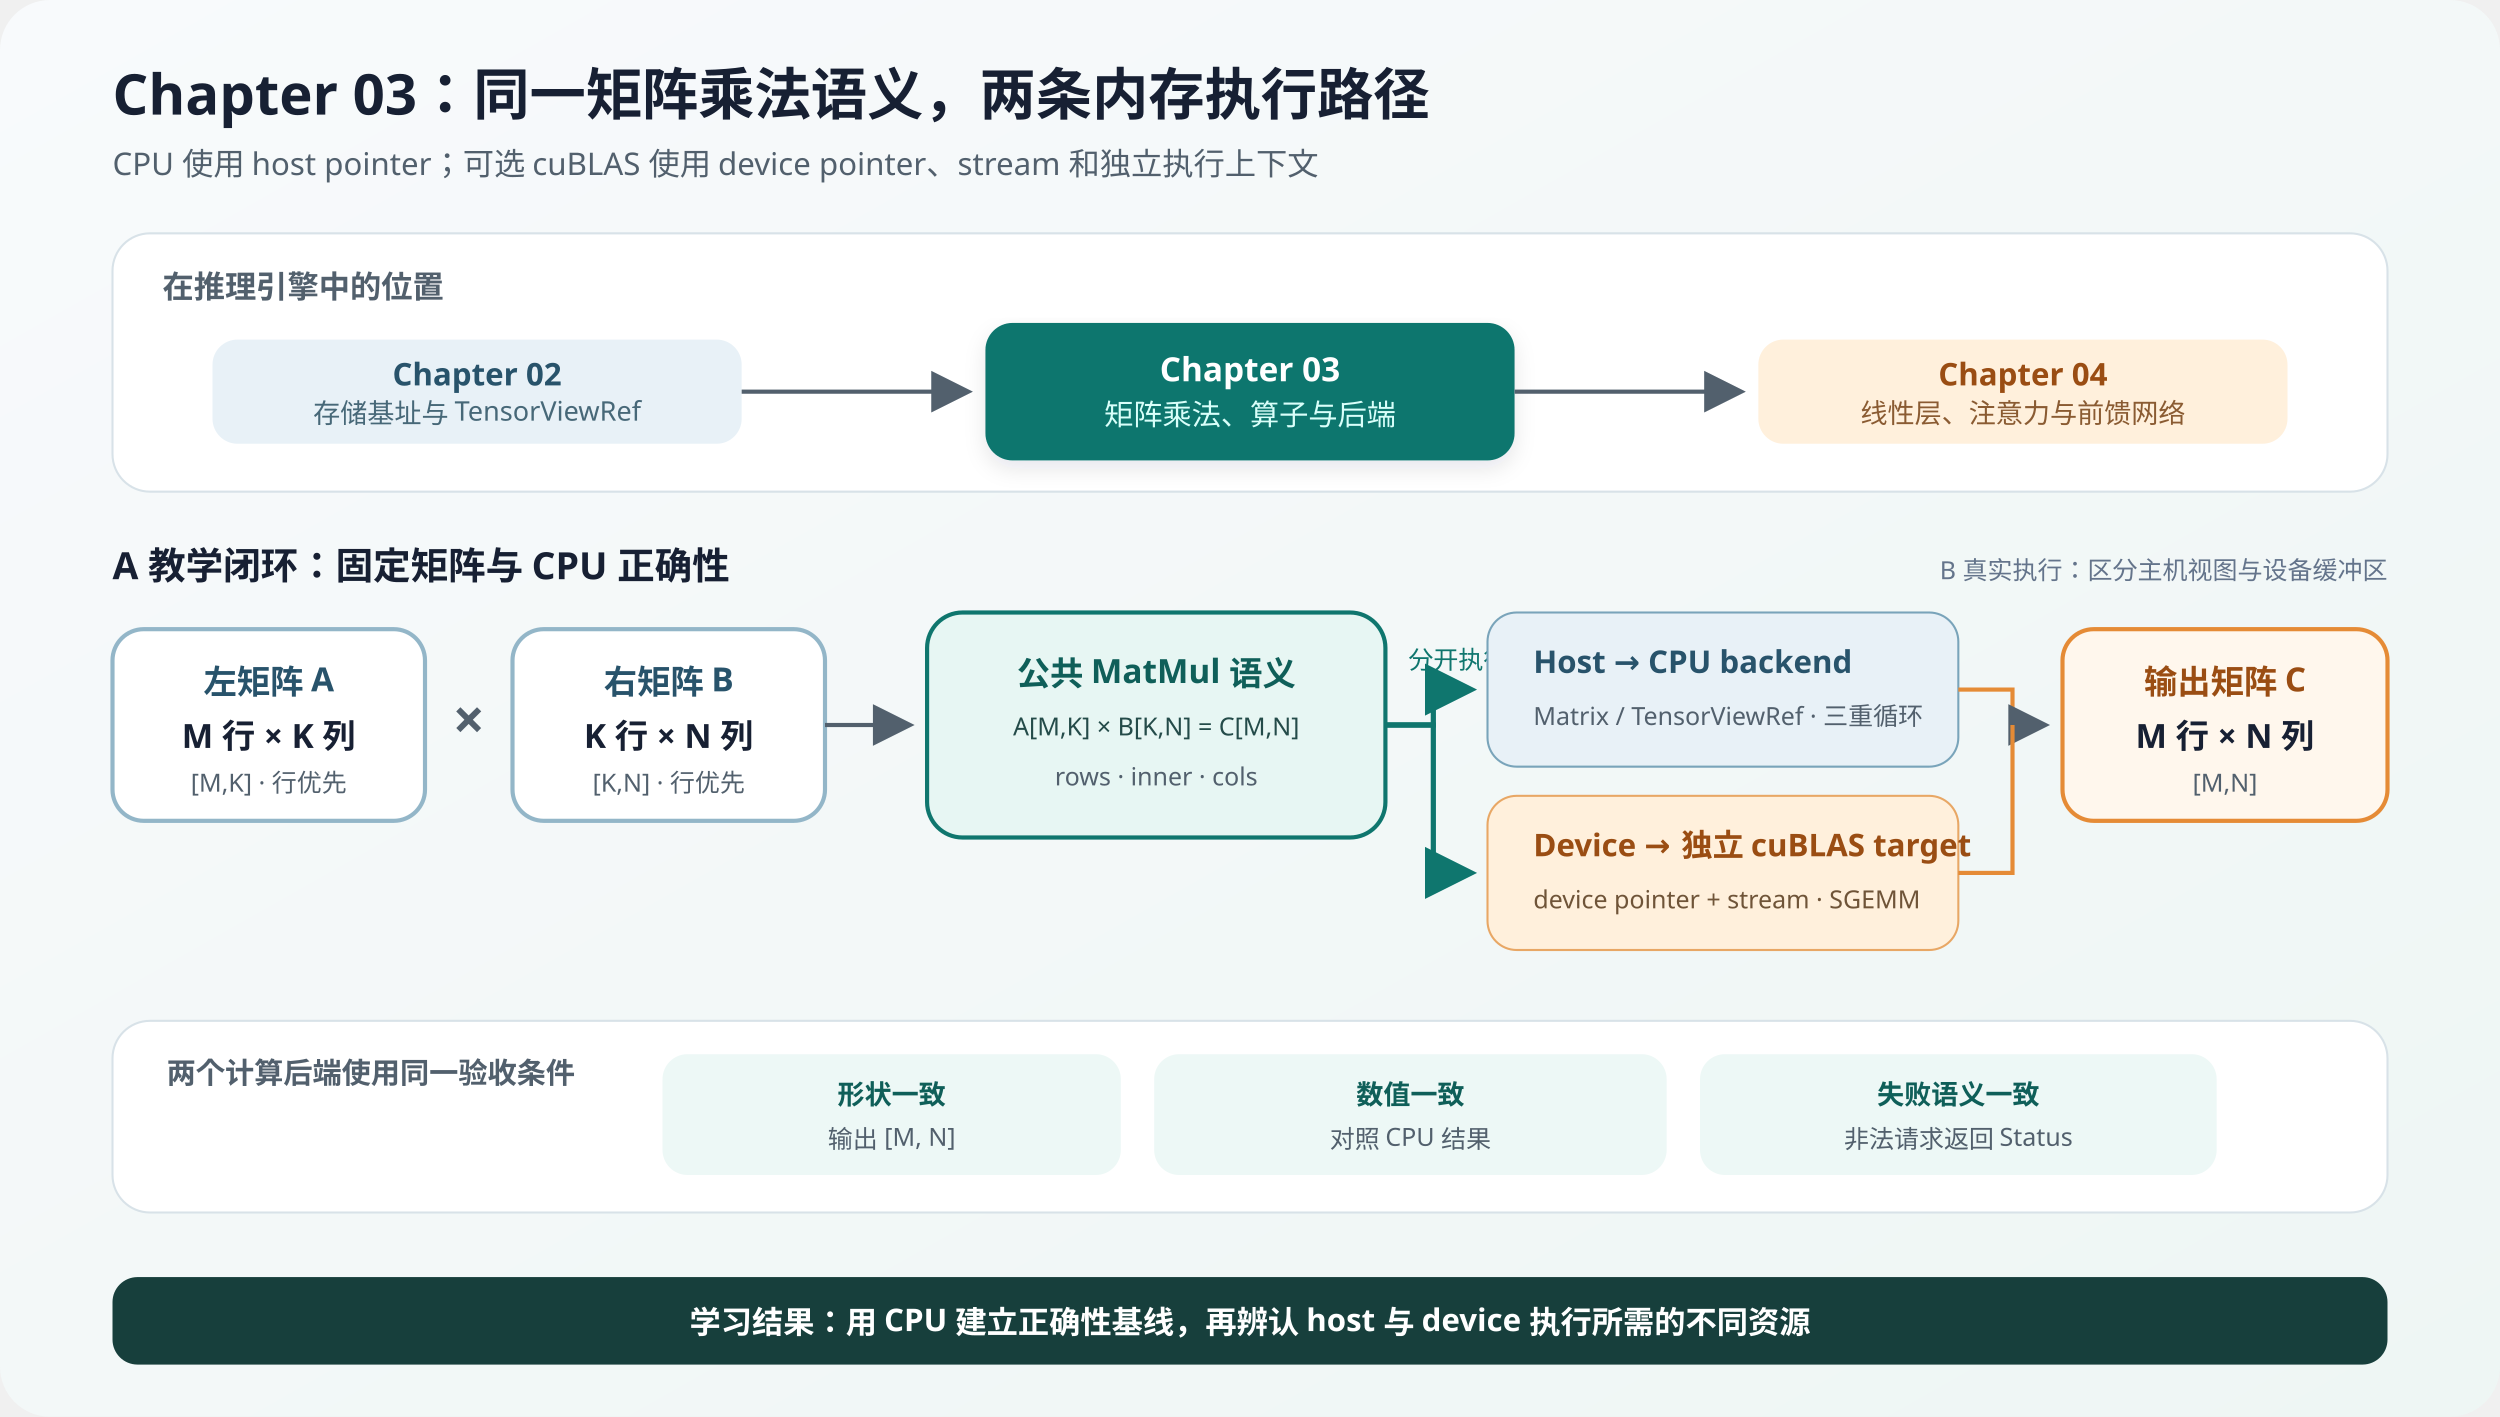
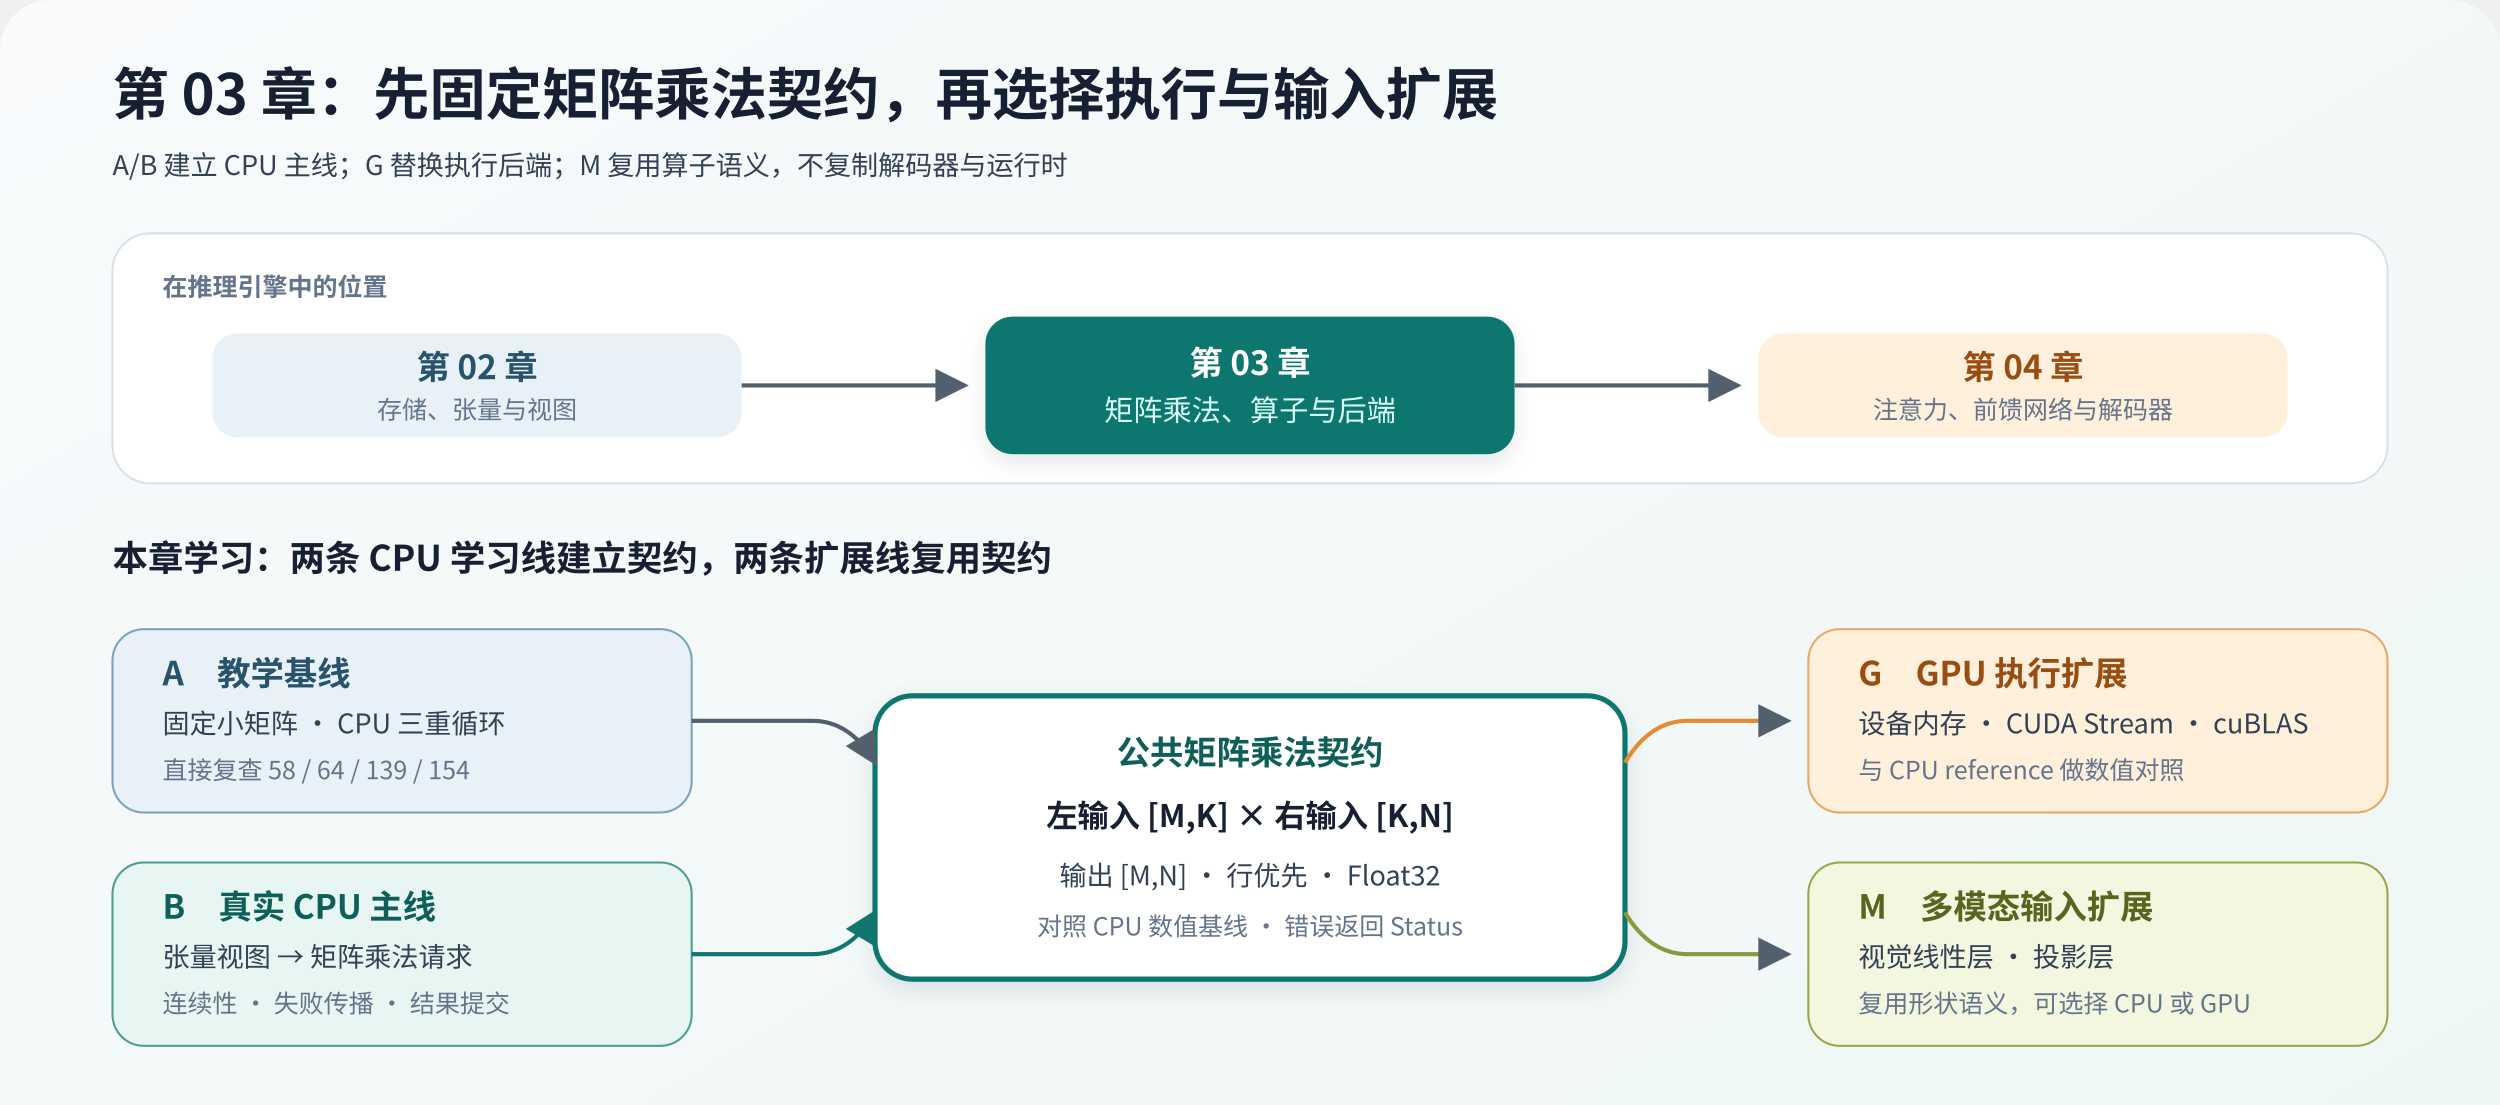
- <svg xmlns="http://www.w3.org/2000/svg" viewBox="0 0 1200 680" role="img" aria-labelledby="title desc">
+ <svg xmlns="http://www.w3.org/2000/svg" viewBox="0 0 1200 530" role="img" aria-labelledby="title desc">
  <defs>
-     <style>text { font-family: "Noto Sans CJK SC", "Droid Sans Fallback", sans-serif !important; }</style>
+     <style>
+       text { font-family: "Noto Sans CJK SC", "Droid Sans Fallback", sans-serif; }
+       .title { font-size: 27px; font-weight: 700; fill: #172033; }
+       .section { font-size: 17px; font-weight: 700; fill: #172033; }
+       .label { font-size: 16px; font-weight: 700; }
+       .body { font-size: 13px; fill: #334155; }
+       .small { font-size: 12px; fill: #64748b; }
+     </style>
    <linearGradient id="background" x1="0" y1="0" x2="1" y2="1">
      <stop offset="0" stop-color="#f8fafc" />
-       <stop offset="1" stop-color="#eef6f4" />
+       <stop offset="1" stop-color="#edf7f4" />
    </linearGradient>
-     <marker id="arrow" markerWidth="10" markerHeight="10" refX="8" refY="5" orient="auto">
-       <path d="M0,0 L10,5 L0,10 Z" fill="#52606d" />
+     <marker id="arrow" markerWidth="8" markerHeight="8" refX="7" refY="4" orient="auto">
+       <path d="M0,0 L8,4 L0,8 Z" fill="#52606d" />
    </marker>
-     <marker id="arrow-teal" markerWidth="10" markerHeight="10" refX="8" refY="5" orient="auto">
-       <path d="M0,0 L10,5 L0,10 Z" fill="#0f766e" />
+     <marker id="arrow-teal" markerWidth="8" markerHeight="8" refX="7" refY="4" orient="auto">
+       <path d="M0,0 L8,4 L0,8 Z" fill="#0f766e" />
    </marker>
    <filter id="shadow" x="-10%" y="-10%" width="120%" height="130%">
      <feDropShadow dx="0" dy="4" stdDeviation="5" flood-color="#0f172a" flood-opacity="0.10" />
    </filter>
  </defs>
-   <rect width="1200" height="680" rx="24" fill="url(#background)" />
-   <text x="54" y="55" font-family="Noto Sans SC, sans-serif" font-size="27" font-weight="700" fill="#172033">Chapter 03：同一矩阵乘法语义，两条内存执行路径</text>
-   <text x="54" y="84" font-family="Noto Sans SC, sans-serif" font-size="15" fill="#52606d">CPU 使用 host pointer；可选 cuBLAS 使用 device pointer、stream 和独立执行上下文</text>
-   <rect x="54" y="112" width="1092" height="124" rx="18" fill="#ffffff" stroke="#d8e2e8" />
-   <text x="78" y="143" font-family="Noto Sans SC, sans-serif" font-size="15" font-weight="700" fill="#52606d">在推理引擎中的位置</text>
-   <g font-family="Noto Sans SC, sans-serif" text-anchor="middle">
-     <rect x="102" y="163" width="254" height="50" rx="12" fill="#e8f1f7" />
-     <text x="229" y="185" font-size="15" font-weight="700" fill="#28536b">Chapter 02</text>
-     <text x="229" y="203" font-size="13" fill="#476878">存储基址与 TensorViewRef</text>
-     <rect x="473" y="155" width="254" height="66" rx="13" fill="#0f766e" filter="url(#shadow)" />
-     <text x="600" y="183" font-size="16" font-weight="700" fill="#ffffff">Chapter 03</text>
-     <text x="600" y="204" font-size="14" fill="#d9fffa">矩阵乘法、算子与后端</text>
-     <rect x="844" y="163" width="254" height="50" rx="12" fill="#fff0dc" />
-     <text x="971" y="185" font-size="15" font-weight="700" fill="#9a4d13">Chapter 04</text>
-     <text x="971" y="203" font-size="13" fill="#8a5b32">线性层、注意力与前馈网络</text>
+   <rect width="1200" height="720" rx="24" fill="url(#background)" />
+   <text x="54" y="55" class="title">第 03 章：先固定矩阵乘法契约，再选择执行与输入扩展</text>
+   <text x="54" y="84" class="body">A/B 建立 CPU 主线；G 替换执行后端；M 复用算子语义，不复制解码器与运行时</text>
+   <rect x="54" y="112" width="1092" height="120" rx="18" fill="#ffffff" stroke="#d8e2e8" />
+   <text x="78" y="142" class="small" font-weight="700">在推理引擎中的位置</text>
+   <g text-anchor="middle">
+     <rect x="102" y="160" width="254" height="50" rx="12" fill="#e8f1f7" />
+     <text x="229" y="182" class="label" fill="#28536b">第 02 章</text>
+     <text x="229" y="201" class="small">存储、张量与视图</text>
+     <rect x="473" y="152" width="254" height="66" rx="13" fill="#0f766e" filter="url(#shadow)" />
+     <text x="600" y="180" class="label" fill="#ffffff">第 03 章</text>
+     <text x="600" y="202" font-size="14" fill="#d9fffa">矩阵乘法、算子与后端</text>
+     <rect x="844" y="160" width="254" height="50" rx="12" fill="#fff0dc" />
+     <text x="971" y="182" class="label" fill="#9a4d13">第 04 章</text>
+     <text x="971" y="201" class="small">注意力、前馈网络与解码器</text>
  </g>
-   <path d="M356 188 H463" fill="none" stroke="#52606d" stroke-width="2" marker-end="url(#arrow)" />
-   <path d="M727 188 H834" fill="none" stroke="#52606d" stroke-width="2" marker-end="url(#arrow)" />
-   <text x="54" y="278" font-family="Noto Sans SC, sans-serif" font-size="18" font-weight="700" fill="#172033">A 教学闭环：固定矩阵与 CPU 正确性</text>
-   <text x="1146" y="278" font-family="Noto Sans SC, sans-serif" font-size="12" text-anchor="end" fill="#64748b">B 真实执行：区分主机视图与设备缓冲区</text>
-   <g font-family="Noto Sans SC, sans-serif" text-anchor="middle">
-     <rect x="54" y="302" width="150" height="92" rx="15" fill="#ffffff" stroke="#93b6c8" stroke-width="2" />
-     <text x="129" y="333" font-size="16" font-weight="700" fill="#28536b">左矩阵 A</text>
-     <text x="129" y="359" font-size="16" font-weight="700" fill="#172033">M 行 × K 列</text>
-     <text x="129" y="380" font-size="12" fill="#52606d">[M,K] · 行优先</text>
-     <text x="225" y="355" font-size="27" font-weight="700" fill="#52606d">×</text>
-     <rect x="246" y="302" width="150" height="92" rx="15" fill="#ffffff" stroke="#93b6c8" stroke-width="2" />
-     <text x="321" y="333" font-size="16" font-weight="700" fill="#28536b">右矩阵 B</text>
-     <text x="321" y="359" font-size="16" font-weight="700" fill="#172033">K 行 × N 列</text>
-     <text x="321" y="380" font-size="12" fill="#52606d">[K,N] · 行优先</text>
-     <rect x="445" y="294" width="220" height="108" rx="17" fill="#e7f6f3" stroke="#0f766e" stroke-width="2" />
-     <text x="555" y="329" font-size="16" font-weight="700" fill="#0f5f59">公共 MatMul 语义</text>
-     <text x="555" y="353" font-size="12" fill="#244b49">A[M,K] × B[K,N] = C[M,N]</text>
-     <text x="555" y="377" font-size="12" fill="#52606d">rows · inner · cols</text>
-     <rect x="990" y="302" width="156" height="92" rx="15" fill="#fff7ed" stroke="#e58b36" stroke-width="2" />
-     <text x="1068" y="333" font-size="16" font-weight="700" fill="#9a4d13">输出矩阵 C</text>
-     <text x="1068" y="359" font-size="16" font-weight="700" fill="#172033">M 行 × N 列</text>
-     <text x="1068" y="380" font-size="12" fill="#52606d">[M,N]</text>
+   <path d="M356 185 H463" fill="none" stroke="#52606d" stroke-width="2" marker-end="url(#arrow)" />
+   <path d="M727 185 H834" fill="none" stroke="#52606d" stroke-width="2" marker-end="url(#arrow)" />
+   <text x="54" y="274" class="section">本章学习：两条 CPU 学习线建立契约，两条扩展线复用契约</text>
+   <g>
+     <rect x="54" y="302" width="278" height="88" rx="15" fill="#e8f1f7" stroke="#79a4ba" />
+     <text x="78" y="329" class="label" fill="#28536b">A　教学基线</text>
+     <text x="78" y="352" class="body">固定小矩阵 · CPU 三重循环</text>
+     <text x="78" y="374" class="small">直接复查 58 / 64 / 139 / 154</text>
+     <rect x="54" y="414" width="278" height="88" rx="15" fill="#e7f6f3" stroke="#4d9d92" />
+     <text x="78" y="441" class="label" fill="#0f5f59">B　真实 CPU 主线</text>
+     <text x="78" y="464" class="body">张量视图 → 矩阵乘法请求</text>
+     <text x="78" y="486" class="small">连续性 · 失败传播 · 结果提交</text>
  </g>
-   <path d="M396 348 H435" fill="none" stroke="#52606d" stroke-width="2" marker-end="url(#arrow)" />
-   <path d="M665 348 H688 V331 H704" fill="none" stroke="#0f766e" stroke-width="2.5" marker-end="url(#arrow-teal)" />
-   <path d="M665 348 H688 V419 H704" fill="none" stroke="#0f766e" stroke-width="2.5" marker-end="url(#arrow-teal)" />
-   <text x="676" y="321" font-family="Noto Sans SC, sans-serif" font-size="12" fill="#0f766e">分开执行</text>
-   <g font-family="Noto Sans SC, sans-serif">
-     <rect x="714" y="294" width="226" height="74" rx="14" fill="#e8f1f7" stroke="#79a4ba" />
-     <text x="736" y="323" font-size="15" font-weight="700" fill="#28536b">Host → CPU backend</text>
-     <text x="736" y="348" font-size="12" fill="#52606d">Matrix / TensorViewRef · 三重循环</text>
-     <rect x="714" y="382" width="226" height="74" rx="14" fill="#fff0dc" stroke="#e8a765" />
-     <text x="736" y="411" font-size="15" font-weight="700" fill="#9a4d13">Device → 独立 cuBLAS target</text>
-     <text x="736" y="436" font-size="12" fill="#6f5438">device pointer + stream · SGEMM</text>
+   <rect x="420" y="334" width="360" height="136" rx="18" fill="#ffffff" stroke="#0f766e" stroke-width="2.5" filter="url(#shadow)" />
+   <text x="600" y="367" text-anchor="middle" class="label" fill="#0f5f59">公共矩阵乘法契约</text>
+   <text x="600" y="397" text-anchor="middle" font-size="15" font-weight="700" fill="#172033">左输入 [M,K] × 右输入 [K,N]</text>
+   <text x="600" y="425" text-anchor="middle" class="body">输出 [M,N] · 行优先 · Float32</text>
+   <text x="600" y="449" text-anchor="middle" class="small">对照 CPU 数值基线 · 错误返回 Status</text>
+   <g>
+     <rect x="868" y="302" width="278" height="88" rx="15" fill="#fff0dc" stroke="#e8a765" />
+     <text x="892" y="329" class="label" fill="#9a4d13">G　GPU 执行扩展</text>
+     <text x="892" y="352" class="body">设备内存 · CUDA Stream · cuBLAS</text>
+     <text x="892" y="374" class="small">与 CPU reference 做数值对照</text>
+     <rect x="868" y="414" width="278" height="88" rx="15" fill="#f4f7df" stroke="#9aa64a" />
+     <text x="892" y="441" class="label" fill="#59651e">M　多模态输入扩展</text>
+     <text x="892" y="464" class="body">视觉线性层 · 投影层</text>
+     <text x="892" y="486" class="small">复用形状语义，可选择 CPU 或 GPU</text>
  </g>
-   <rect x="54" y="490" width="1092" height="92" rx="18" fill="#ffffff" stroke="#d8e2e8" />
-   <text x="80" y="520" font-family="Noto Sans SC, sans-serif" font-size="14" font-weight="700" fill="#52606d">两个计算后端使用同一验收条件</text>
-   <g font-family="Noto Sans SC, sans-serif" text-anchor="middle">
-     <rect x="318" y="506" width="220" height="58" rx="12" fill="#edf8f6" />
-     <text x="428" y="530" font-size="13" font-weight="700" fill="#0f5f59">形状一致</text>
-     <text x="428" y="551" font-size="12" fill="#52606d">输出 [M, N]</text>
-     <rect x="554" y="506" width="246" height="58" rx="12" fill="#edf8f6" />
-     <text x="677" y="530" font-size="13" font-weight="700" fill="#0f5f59">数值一致</text>
-     <text x="677" y="551" font-size="12" fill="#52606d">对照 CPU 结果</text>
-     <rect x="816" y="506" width="248" height="58" rx="12" fill="#edf8f6" />
-     <text x="940" y="530" font-size="13" font-weight="700" fill="#0f5f59">失败语义一致</text>
-     <text x="940" y="551" font-size="12" fill="#52606d">非法请求返回 Status</text>
-   </g>
-   <path d="M940 331 H966 V348 H980" fill="none" stroke="#e58b36" stroke-width="2" marker-end="url(#arrow)" />
-   <path d="M940 419 H966 V348" fill="none" stroke="#e58b36" stroke-width="2" />
-   <rect x="54" y="613" width="1092" height="42" rx="12" fill="#173f3c" />
-   <text x="600" y="640" font-family="Noto Sans SC, sans-serif" font-size="15" font-weight="700" text-anchor="middle" fill="#ffffff">学习结果：用 CPU 建立正确性基线，再辨认 host 与 device 执行所需的不同资源</text>
+   <path d="M332 346 H390 Q408 346 420 366" fill="none" stroke="#52606d" stroke-width="2" marker-end="url(#arrow)" />
+   <path d="M332 458 H390 Q408 458 420 438" fill="none" stroke="#0f766e" stroke-width="2" marker-end="url(#arrow-teal)" />
+   <path d="M780 366 Q792 346 810 346 H858" fill="none" stroke="#e58b36" stroke-width="2" marker-end="url(#arrow)" />
+   <path d="M780 438 Q792 458 810 458 H858" fill="none" stroke="#8b993c" stroke-width="2" marker-end="url(#arrow)" />
</svg>
